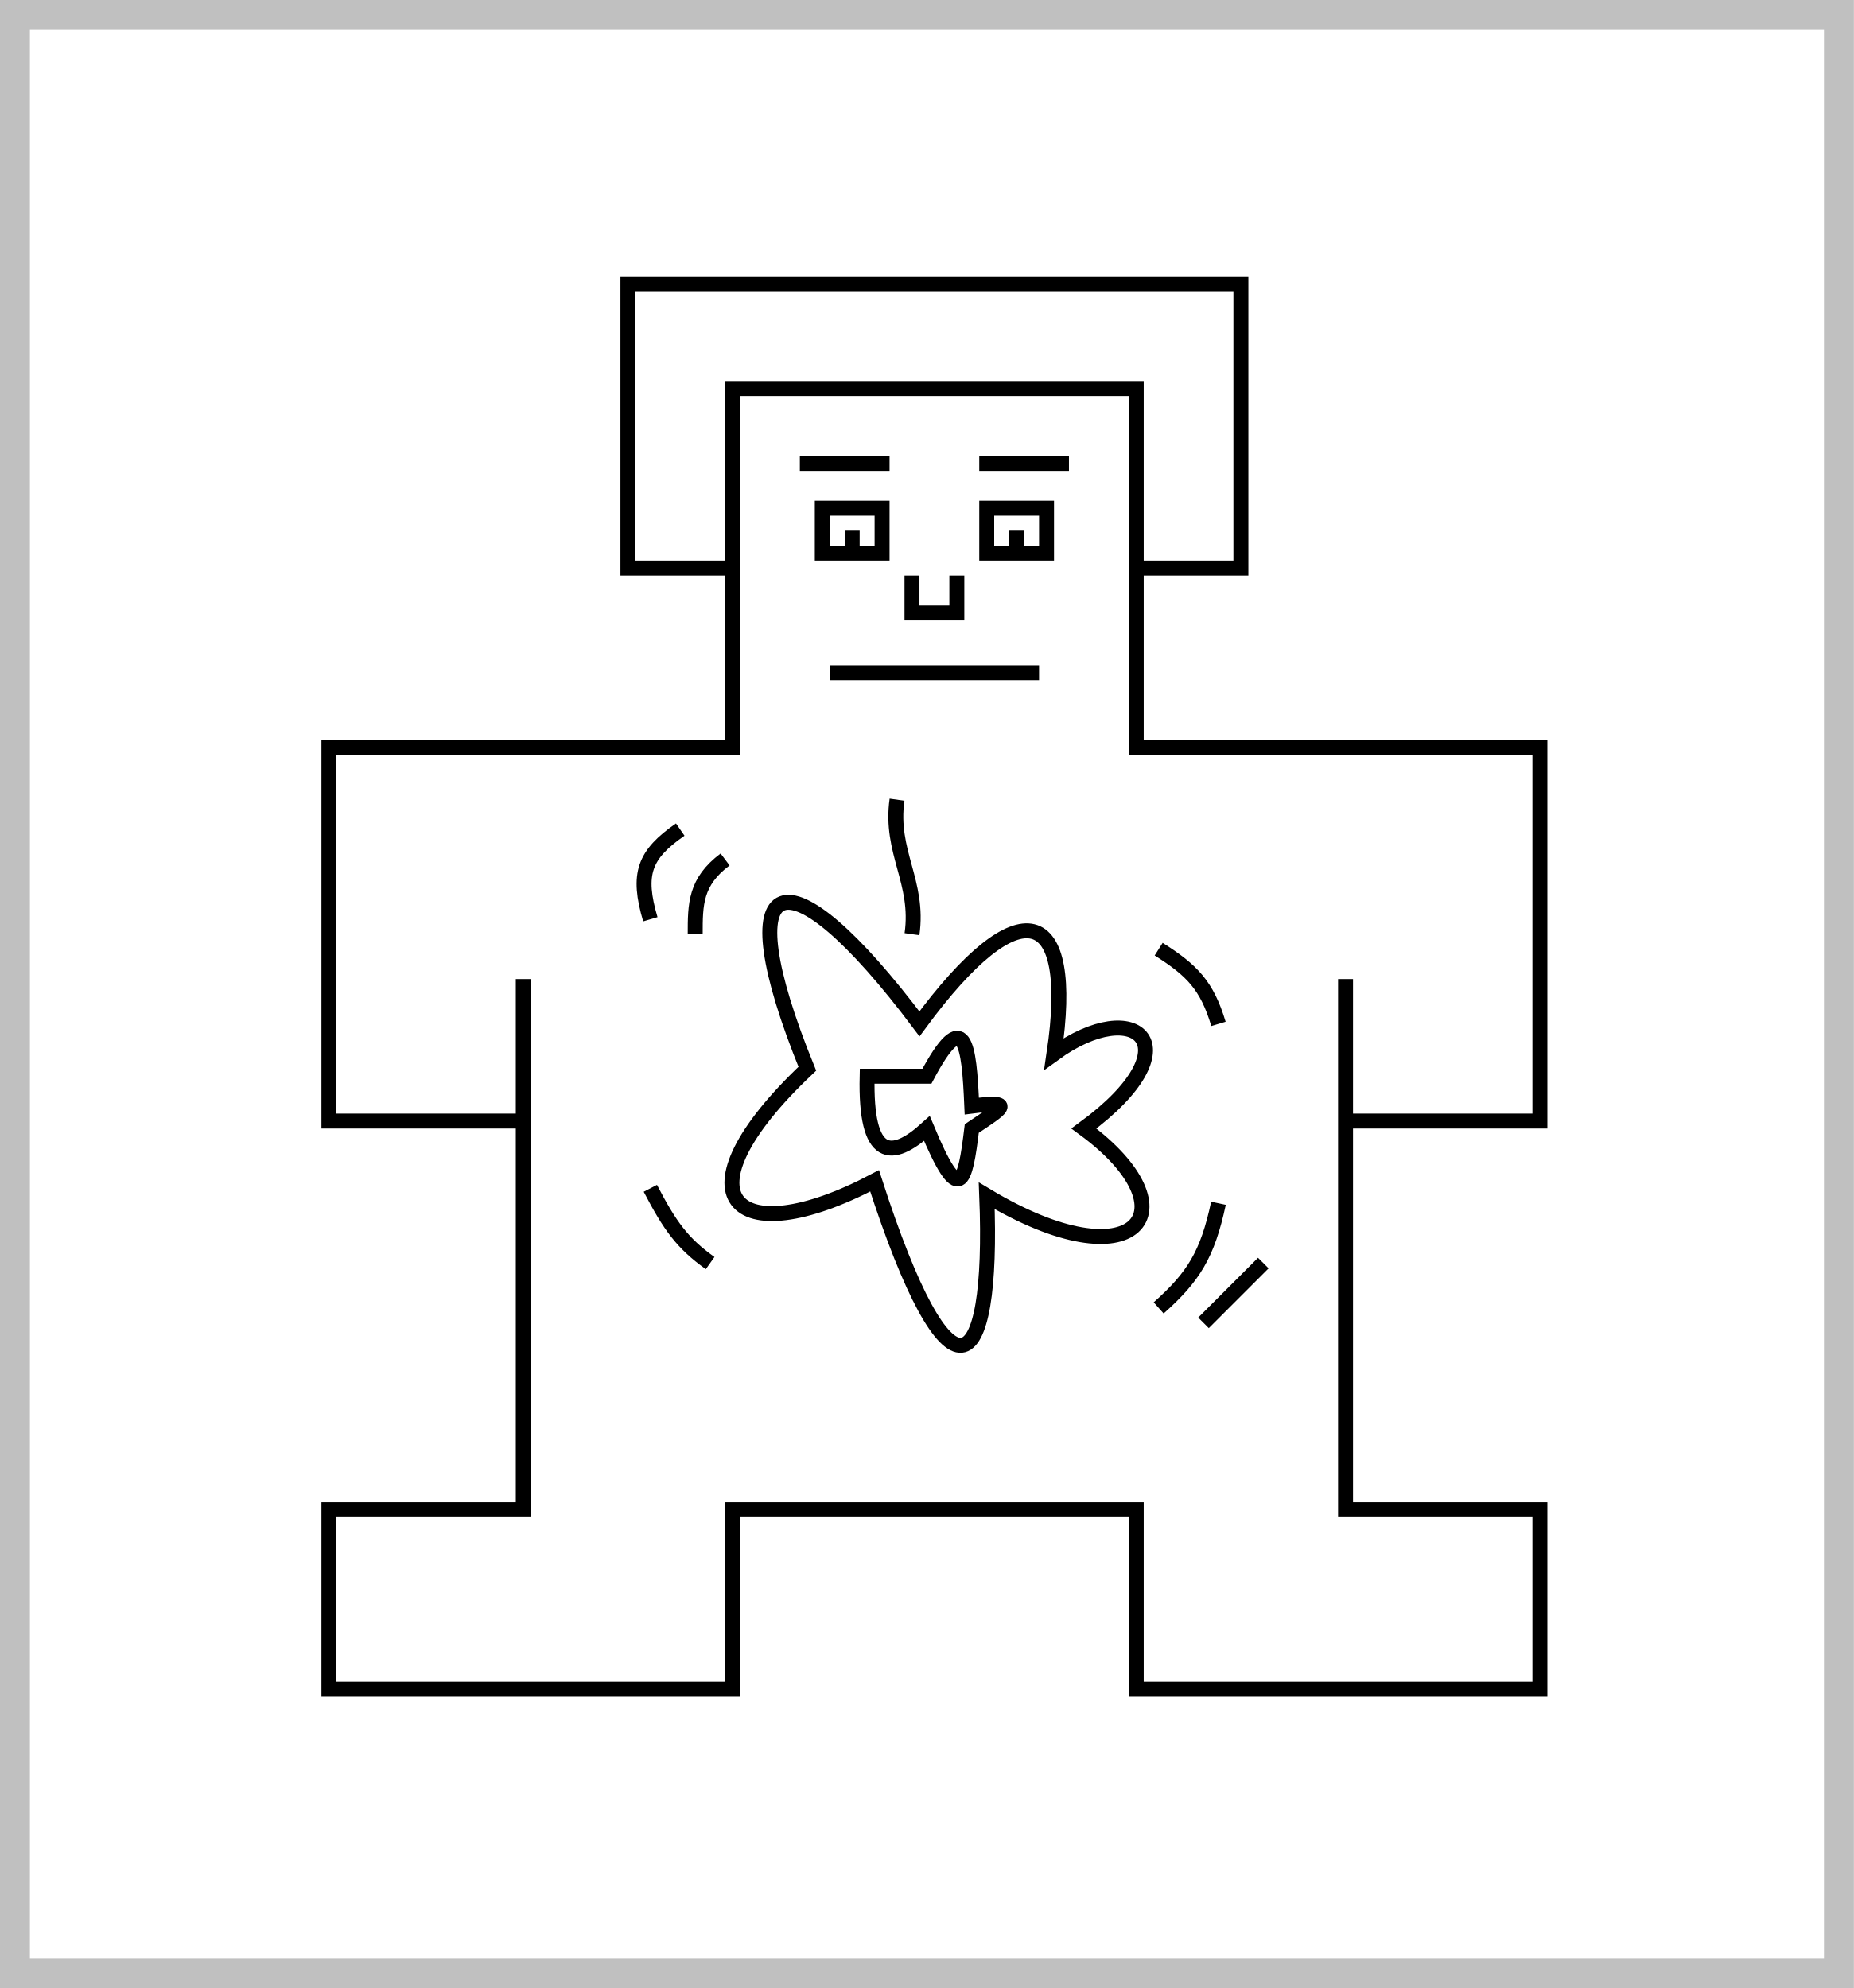
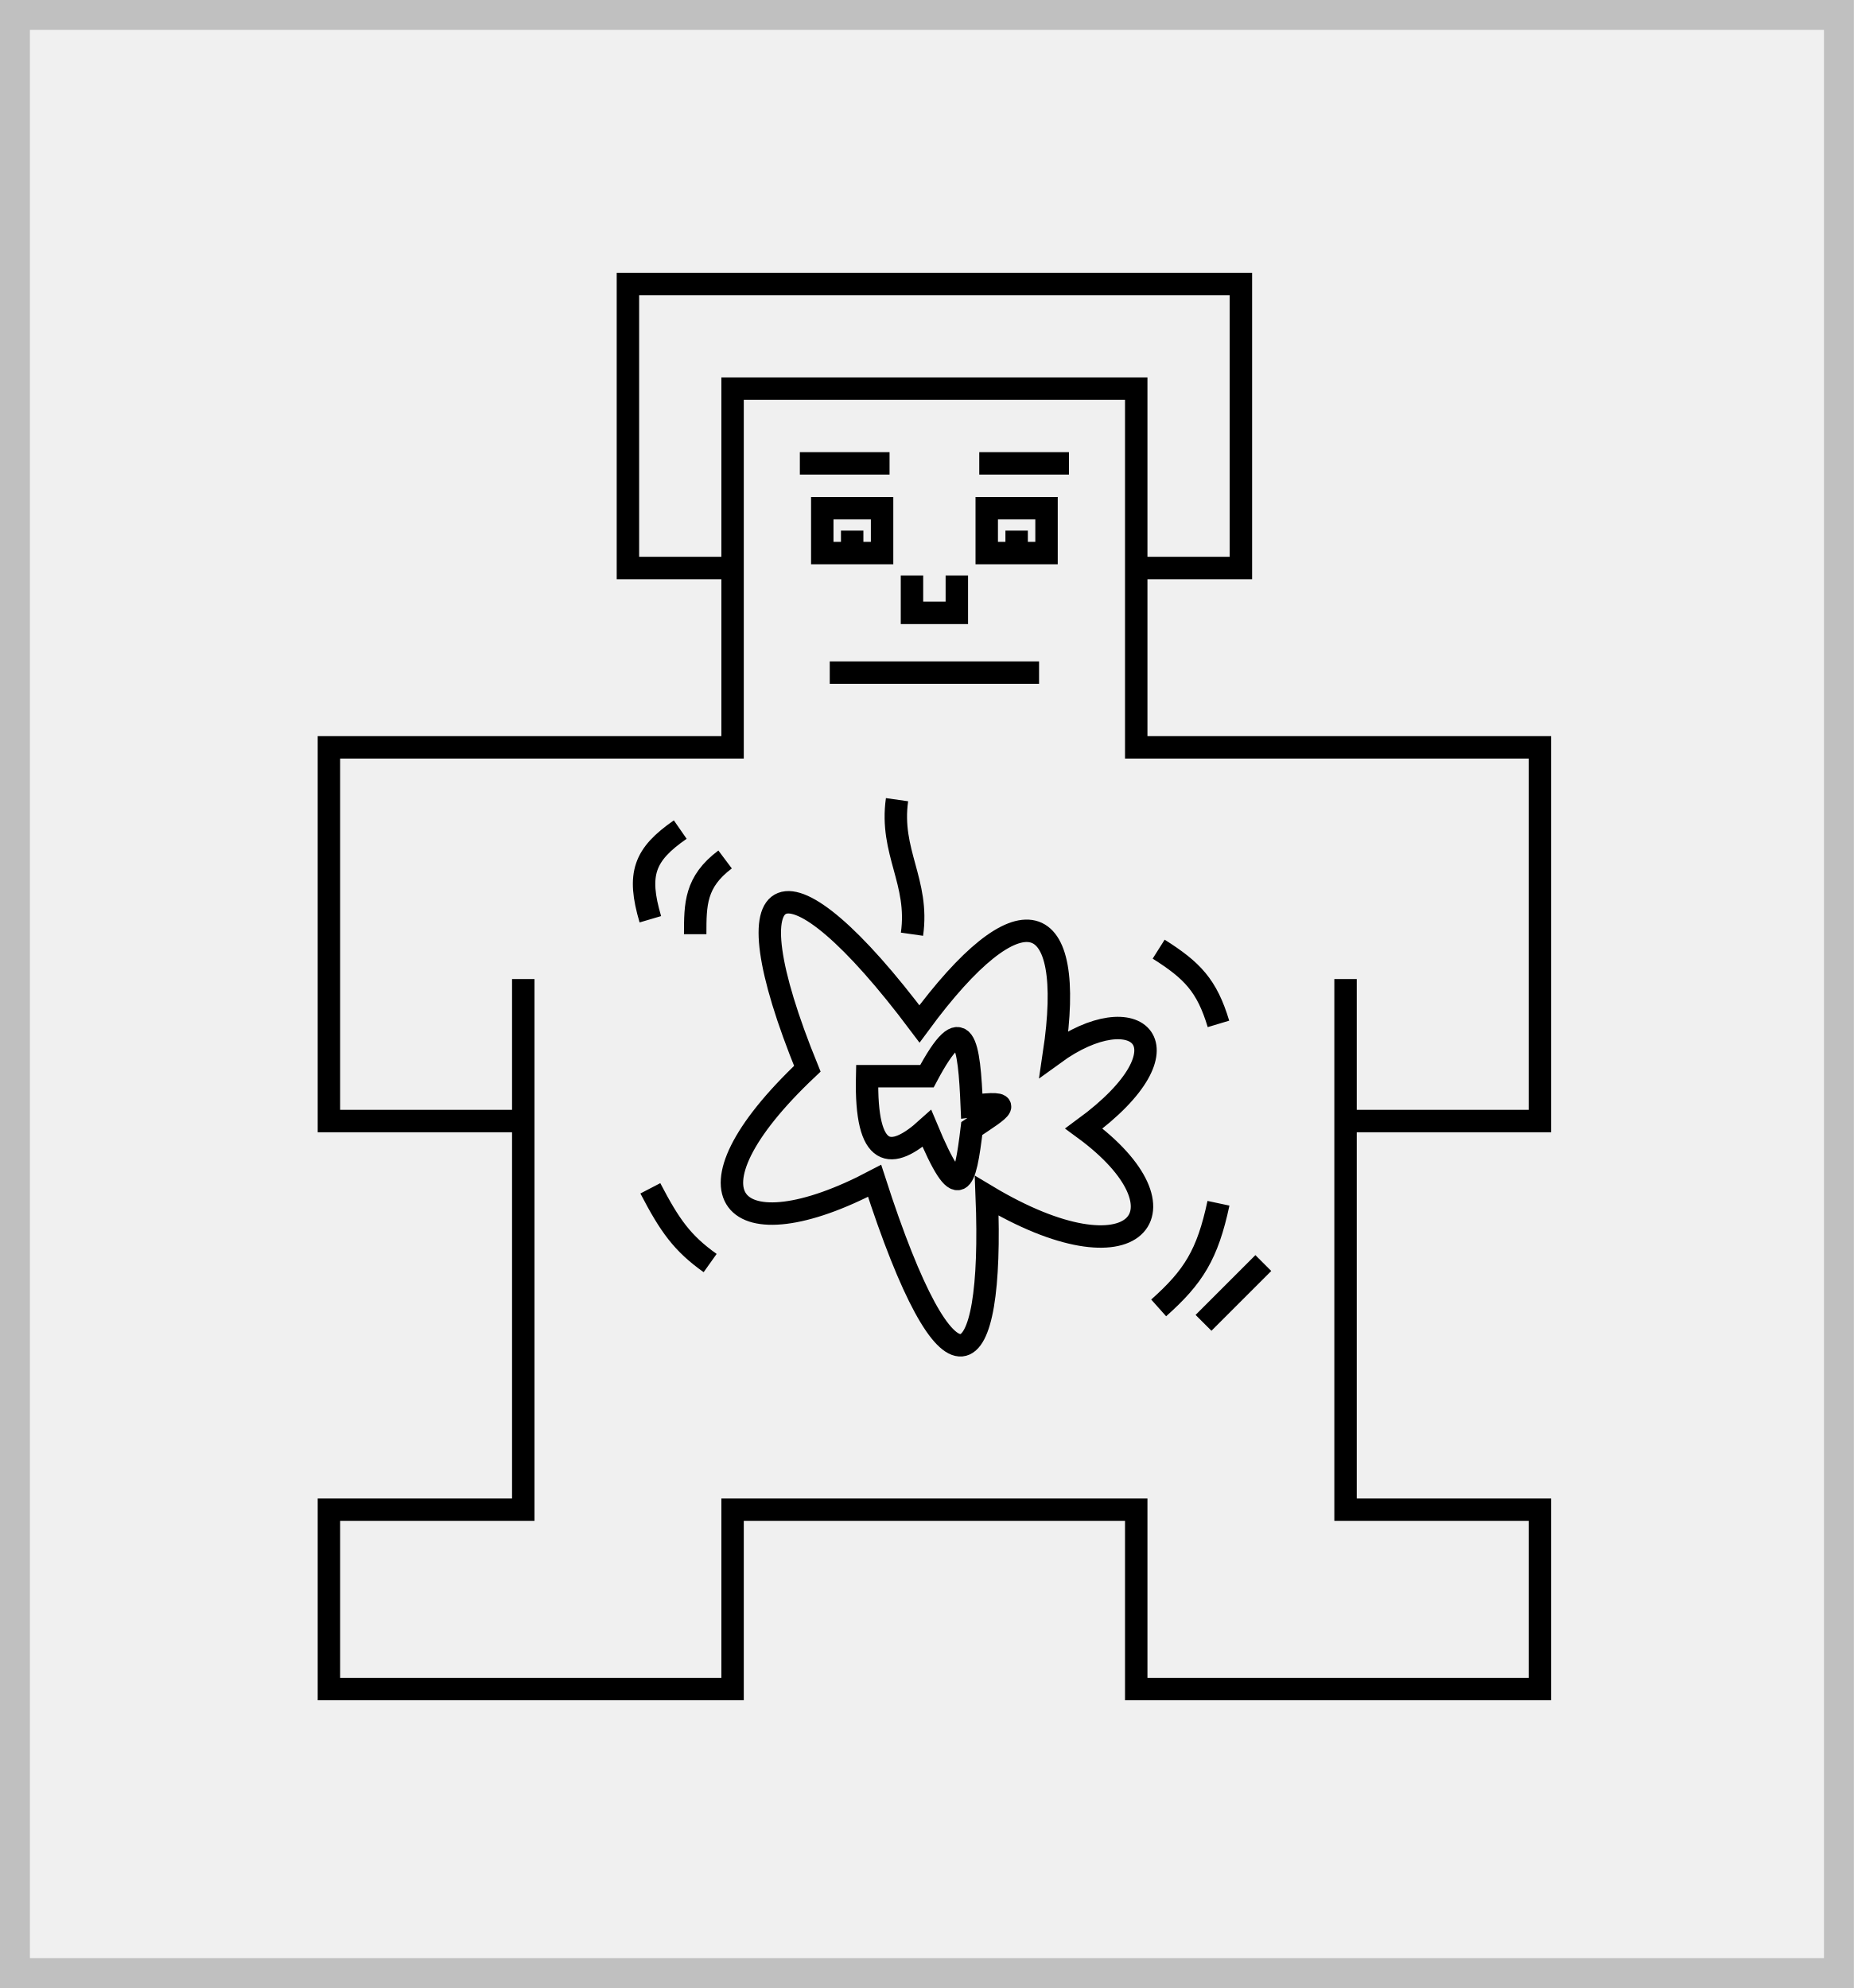
<svg xmlns="http://www.w3.org/2000/svg" width="124" height="133" viewBox="0 0 124 133" fill="none">
-   <rect x="1" y="1" width="122" height="131" fill="white" stroke="#C0C0C0" stroke-width="2" />
-   <path d="M76 38H83V19H42V38H49M49 38V26H76V50H103V75H90V65.5V101H103V113H76V101H49V113H22V101H35V75M49 38V50H22V75H35M35 65.5V75M53.5 31H59.5M65.5 31H71.5M61 38.5V41H64V38.5M57 35.5V36.5M68 35.5V36.5M55.5 45H69.5M48.5 57.5C46.5 59 46.5 60.5 46.5 62.5M45.5 55.5C43.084 57.175 42.605 58.47 43.5 61.5M60 53.5C59.5 57 61.5 59 61 62.5M77.5 63.5C79.742 64.918 80.726 65.928 81.5 68.5M81.5 80.5C80.763 83.947 79.825 85.428 77.5 87.5M84.5 84.5L80.5 88.5M43.5 79.5C44.801 82.002 45.639 83.176 47.5 84.5M70 34H66V37H70V34ZM55 34V37H59V34H55ZM54 71.5C48.5 58 52.5 56.5 61.5 68.5C68.226 59.353 72 60.5 70.5 70.5C76 66.5 80 70 72.5 75.5C80 81 76 86 66 80C66.5 92.5 63.5 94.5 58.5 79C49 84 45 80 54 71.5ZM58 72C57.868 77.616 59.641 77.634 62 75.5C64.186 80.737 64.548 79.212 65 75.5C67.012 74.148 67.987 73.616 65 74C64.822 69.809 64.504 67.291 62 72H58Z" stroke="black" />
+   <rect x="1" y="1" width="122" height="131" fill="none" stroke="#C0C0C0" stroke-width="2" />
+   <path stroke-width="1.5" d="M76 38H83V19H42V38H49M49 38V26H76V50H103V75H90V65.5V101H103V113H76V101H49V113H22V101H35V75M49 38V50H22V75H35M35 65.5V75M53.5 31H59.5M65.5 31H71.5M61 38.5V41H64V38.5M57 35.5V36.5M68 35.5V36.5M55.5 45H69.5M48.5 57.5C46.5 59 46.5 60.5 46.5 62.5M45.5 55.5C43.084 57.175 42.605 58.47 43.5 61.5M60 53.5C59.5 57 61.5 59 61 62.5M77.5 63.5C79.742 64.918 80.726 65.928 81.5 68.5M81.5 80.5C80.763 83.947 79.825 85.428 77.5 87.5M84.5 84.5L80.5 88.5M43.5 79.5C44.801 82.002 45.639 83.176 47.5 84.5M70 34H66V37H70V34ZM55 34V37H59V34H55ZM54 71.5C48.5 58 52.5 56.5 61.5 68.5C68.226 59.353 72 60.5 70.5 70.5C76 66.5 80 70 72.5 75.5C80 81 76 86 66 80C66.5 92.5 63.5 94.5 58.5 79C49 84 45 80 54 71.5ZM58 72C57.868 77.616 59.641 77.634 62 75.5C64.186 80.737 64.548 79.212 65 75.5C67.012 74.148 67.987 73.616 65 74C64.822 69.809 64.504 67.291 62 72H58Z" stroke="currentColor" />
</svg>
